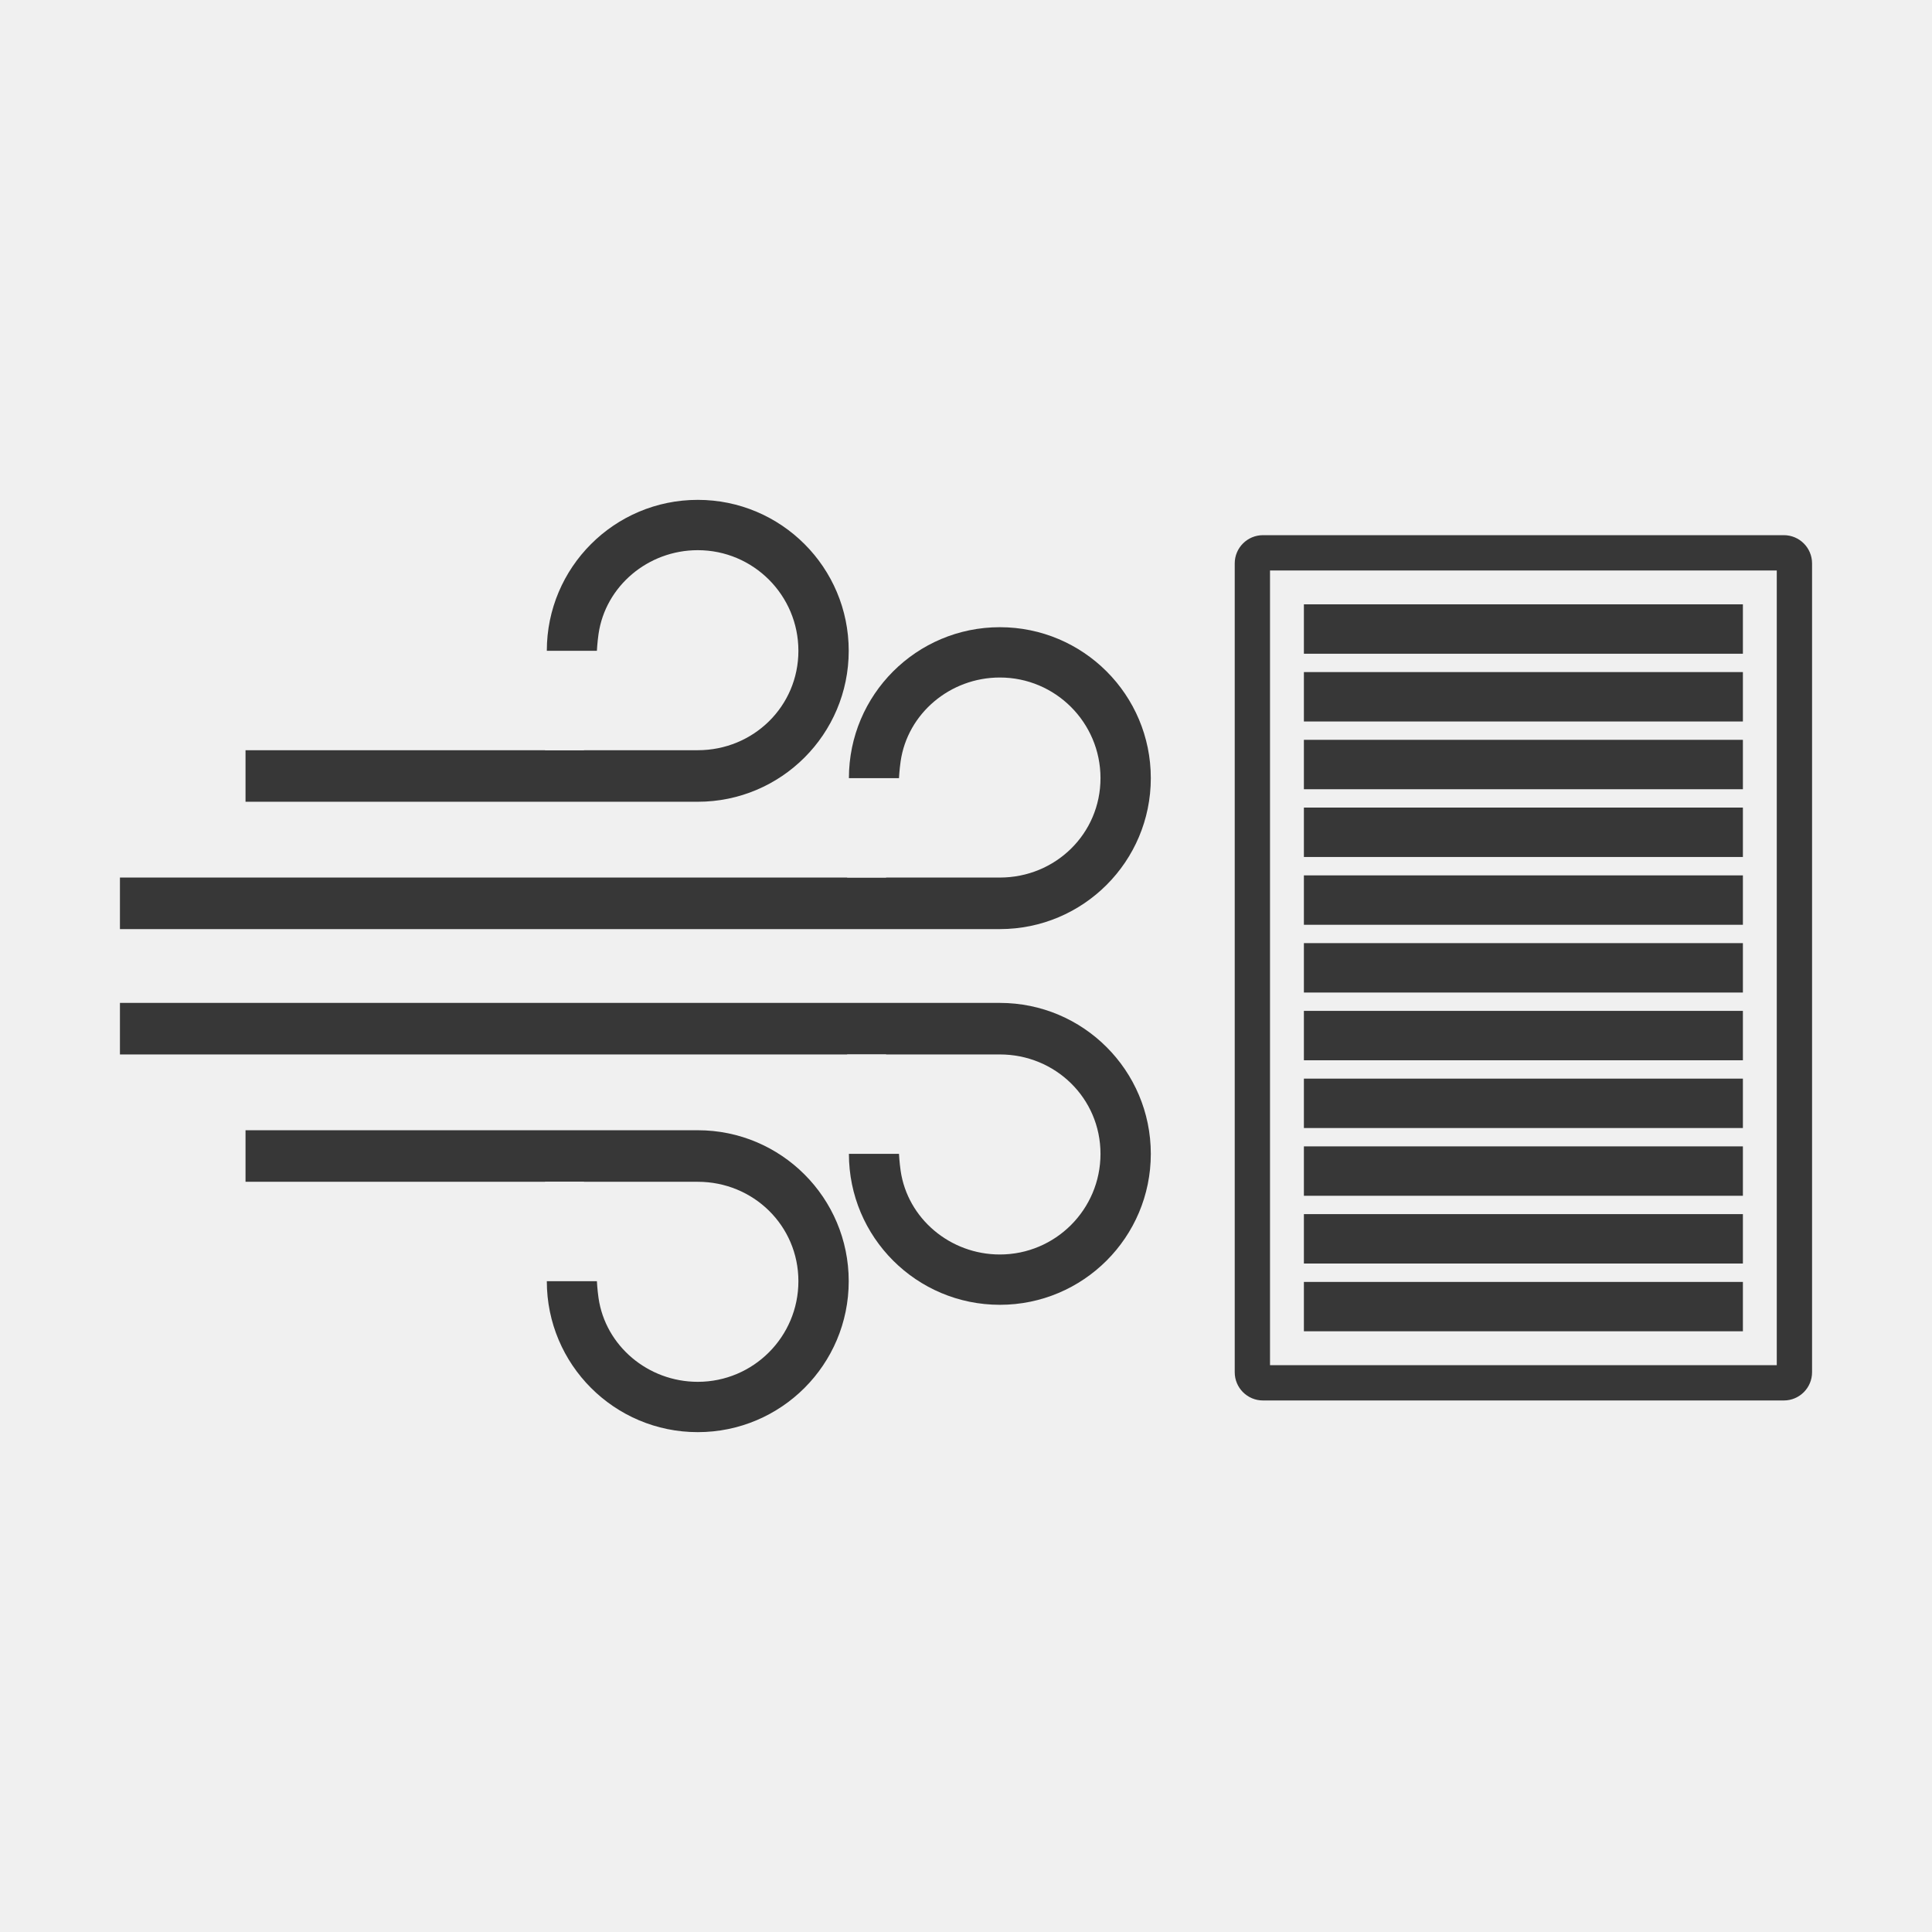
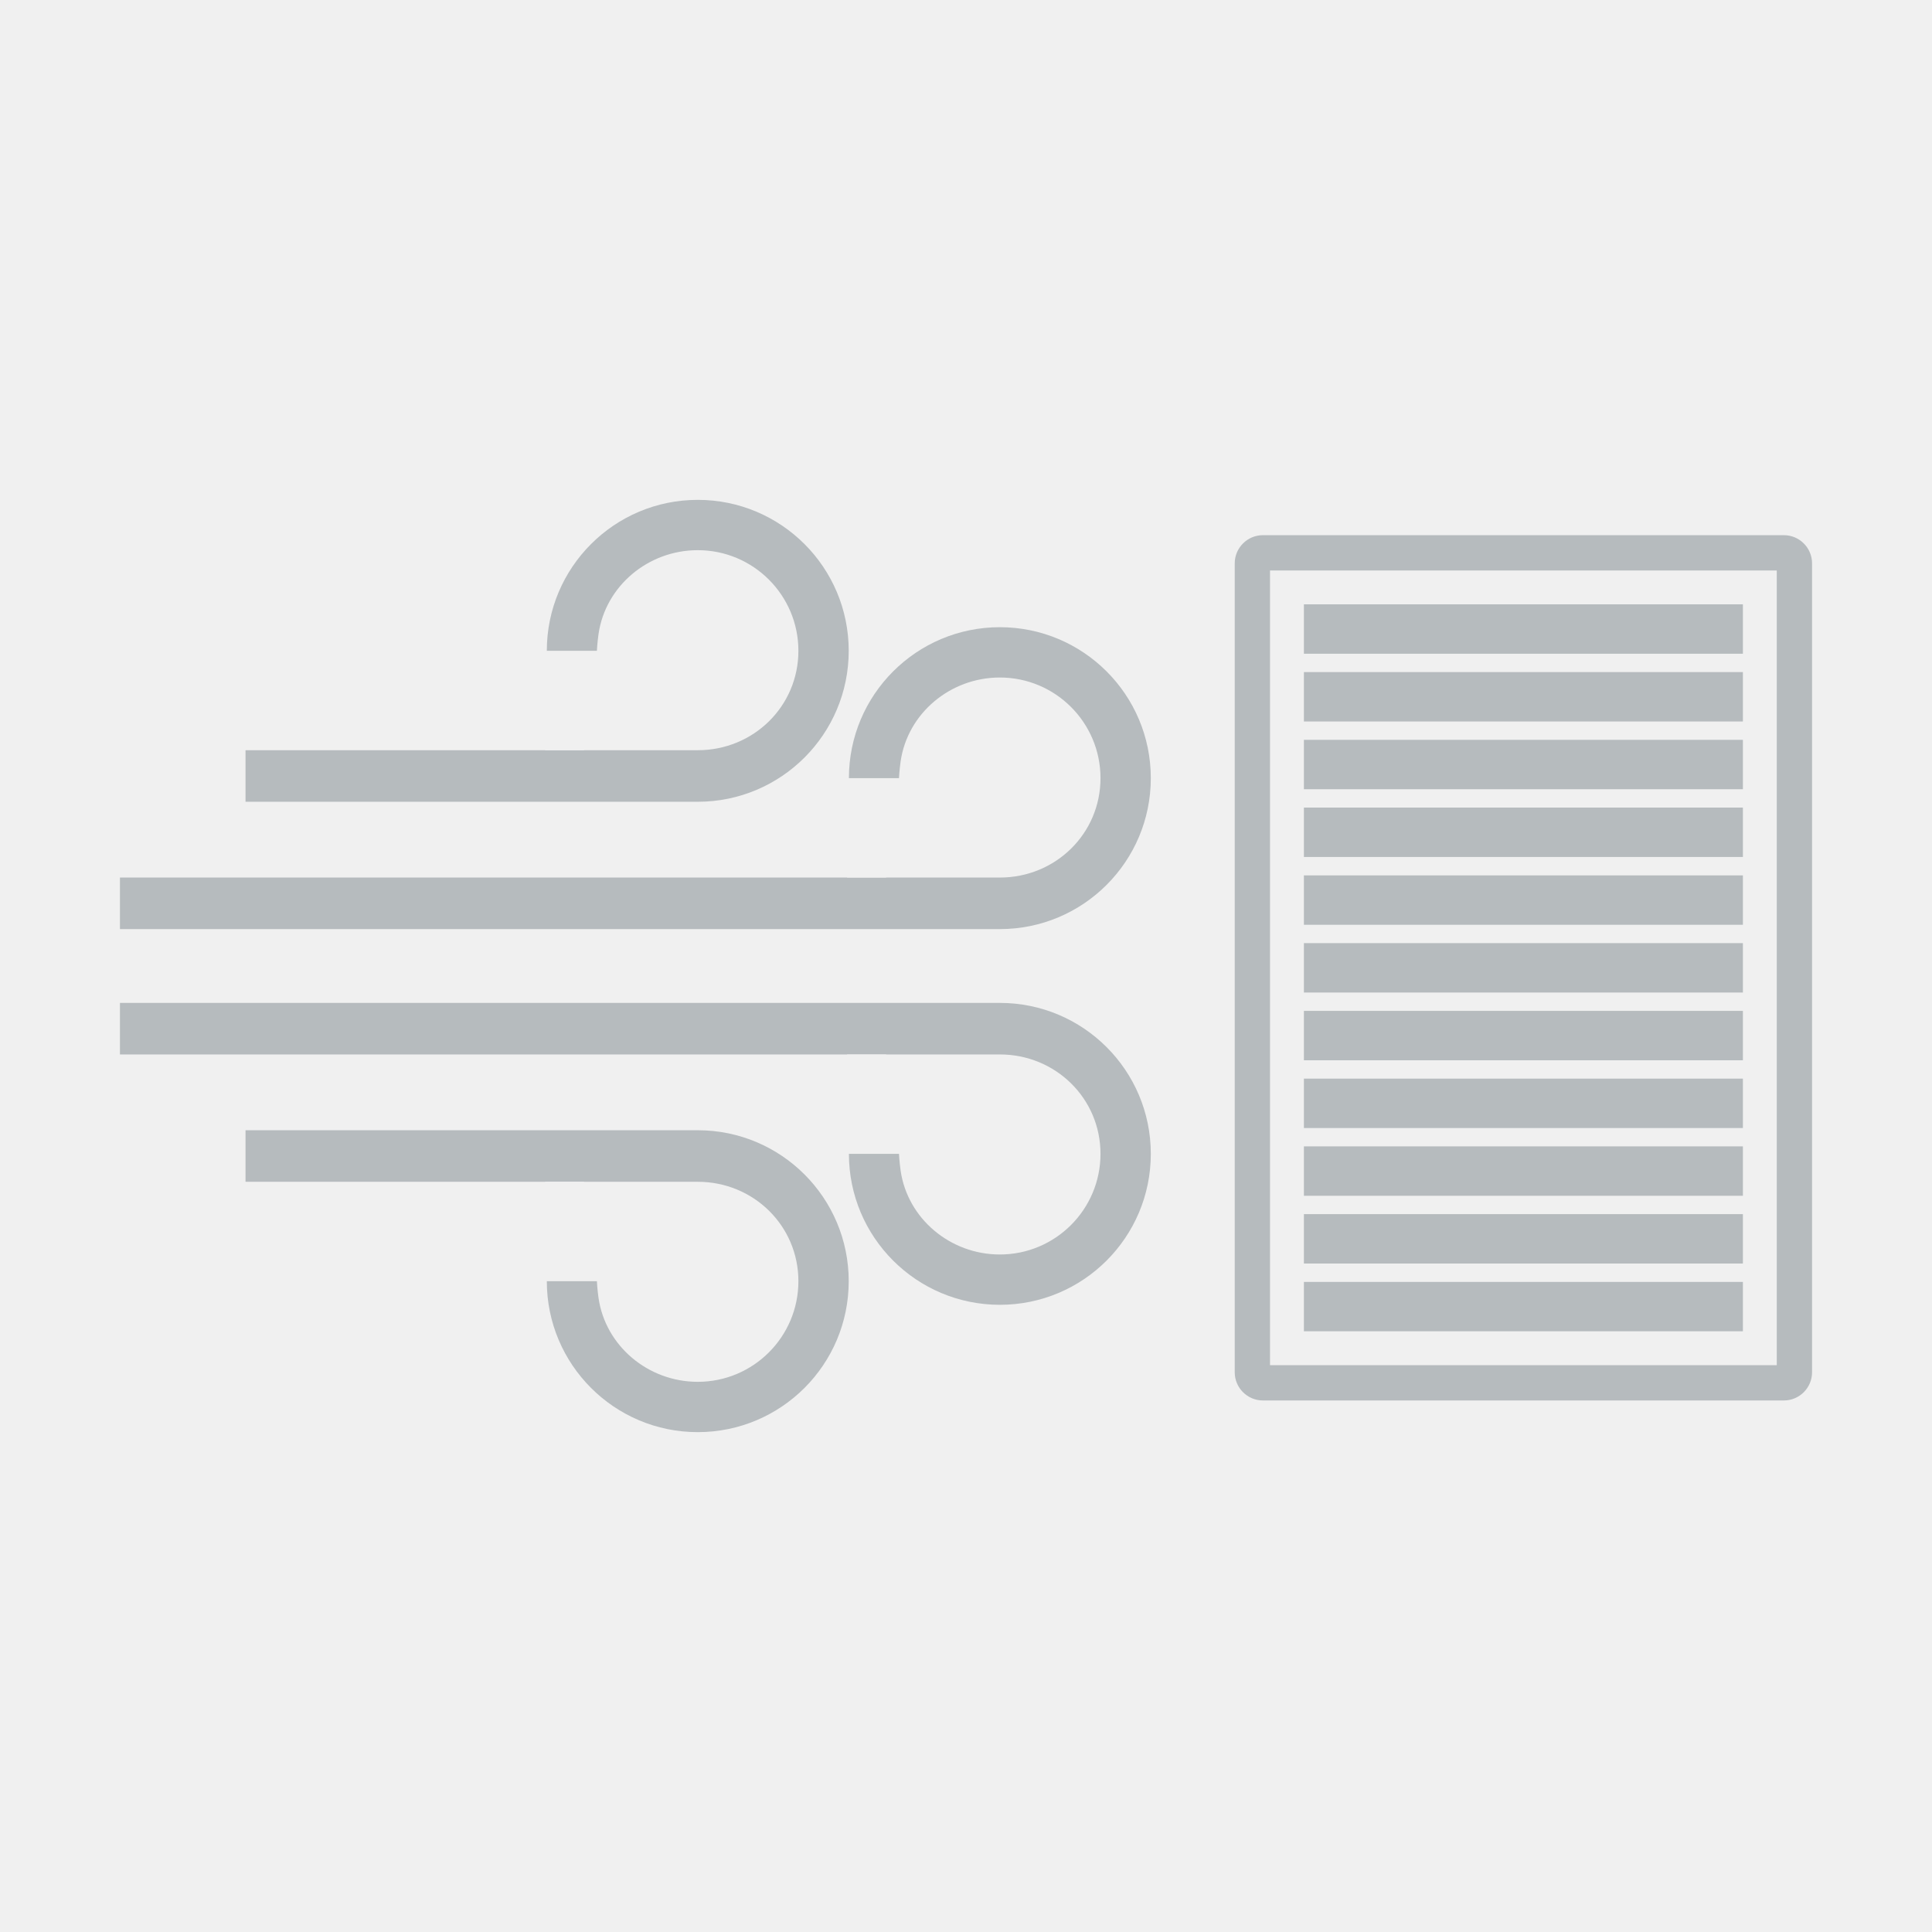
<svg xmlns="http://www.w3.org/2000/svg" width="550" height="550" version="1.1" id="svg126">
  <defs id="defs130">
    <mask id="_1-0">
      <g id="g221">
        <path d="M 0,0 H 550 V 325 H 0 Z" style="fill:#ffffff;stroke:none" id="path217" />
        <path d="m 277.968,191.055 c 15.822,0 28.648,12.476 28.648,28.298 0,15.822 -12.826,28.648 -28.648,28.648 -14.185,0 -26.279,-10.259 -28.247,-23.844 -0.347,-2.395 -0.471,-4.806 -0.471,-4.806 0,0 -14.917,0 -14.917,0 0,0 0.167,-28.297 0.167,-28.297 0,0 27.646,0 43.468,0 z" style="fill:#000000;fill-rule:nonzero;stroke:none" id="path219" />
      </g>
    </mask>
    <mask id="_1-9">
      <g id="g264">
        <path d="M 0,0 H 550 V 325 H 0 Z" style="fill:#ffffff;stroke:none" id="path260" />
        <path d="m 191.968,227.305 c 15.822,0 28.648,12.476 28.648,28.298 0,15.822 -12.826,28.648 -28.648,28.648 -14.185,0 -26.279,-10.259 -28.247,-23.844 -0.347,-2.395 -0.471,-4.806 -0.471,-4.806 0,0 -14.917,0 -14.917,0 0,0 0.167,-28.297 0.167,-28.297 0,0 27.646,0 43.468,0 z" style="fill:#000000;fill-rule:nonzero;stroke:none" id="path262" />
      </g>
    </mask>
    <mask id="_1-2">
      <g id="g307">
        <path d="M 0,0 H 550 V 325 H 0 Z" style="fill:#ffffff;stroke:none" id="path303" />
        <path d="m 277.968,140.695 c 15.822,0 28.648,-12.476 28.648,-28.298 0,-15.822 -12.826,-28.648 -28.648,-28.648 -14.185,0 -26.279,10.259 -28.247,23.844 -0.347,2.395 -0.471,4.806 -0.471,4.806 0,0 -14.917,0 -14.917,0 0,0 0.167,28.297 0.167,28.297 0,0 27.646,0 43.468,0 z" style="fill:#000000;fill-rule:nonzero;stroke:none" id="path305" />
      </g>
    </mask>
    <mask id="_1-3">
      <g id="g350">
        <path d="M 0,0 H 550 V 325 H 0 Z" style="fill:#ffffff;stroke:none" id="path346" />
        <path d="m 191.968,104.445 c 15.822,0 28.648,-12.476 28.648,-28.298 0,-15.822 -12.826,-28.648 -28.648,-28.648 -14.185,0 -26.279,10.259 -28.247,23.844 -0.347,2.395 -0.471,4.806 -0.471,4.806 0,0 -14.917,0 -14.917,0 0,0 0.167,28.297 0.167,28.297 0,0 27.646,0 43.468,0 z" style="fill:#000000;fill-rule:nonzero;stroke:none" id="path348" />
      </g>
    </mask>
  </defs>
  <mask id="_1">
    <g id="g122">
      <path d="M 0,0 H 550 V 325 H 0 Z" style="fill:#ffffff;stroke:none" id="path118" />
      <path d="m 354.875,279.513 c 0,0 0,-226.239 0,-226.239 0,0 144.263,0 144.263,0 0,0 0,226.239 0,226.239 0,0 -144.263,0 -144.263,0 z" style="fill:#000000;fill-rule:nonzero;stroke:none" id="path120" />
    </g>
  </mask>
-   <g id="g4030" transform="translate(6.672205,-115.8749)">
-     <path transform="translate(0,225)" id="Natty Air copy" style="fill:#373737;fill-rule:nonzero;stroke:none" mask="url(#_1)" d="m 344.829,281.522 c 0,0 0,-230.258 0,-230.258 0,-4.439 3.598,-8.037 8.037,-8.037 0,0 148.281,0 148.281,0 4.439,0 8.037,3.598 8.037,8.037 0,0 0,230.258 0,230.258 0,4.439 -3.598,8.037 -8.037,8.037 0,0 -148.281,0 -148.281,0 -4.439,0 -8.037,-3.598 -8.037,-8.037 z" />
-     <path id="Natty Air copy 2" style="fill:#373737;fill-rule:nonzero;stroke:none" d="m 364.519,494.869 c 0,0 0,-14.065 0,-14.065 0,0 124.974,0 124.974,0 0,0 0,14.065 0,14.065 0,0 -124.974,0 -124.974,0 z m 0,-19.289 c 0,0 0,-14.065 0,-14.065 0,0 124.974,0 124.974,0 0,0 0,14.065 0,14.065 0,0 -124.974,0 -124.974,0 z m 0,-19.289 c 0,0 0,-14.065 0,-14.065 0,0 124.974,0 124.974,0 0,0 0,14.065 0,14.065 0,0 -124.974,0 -124.974,0 z m 0,-19.289 c 0,0 0,-14.065 0,-14.065 0,0 124.974,0 124.974,0 0,0 0,14.065 0,14.065 0,0 -124.974,0 -124.974,0 z m 0,-19.289 c 0,0 0,-14.065 0,-14.065 0,0 124.974,0 124.974,0 0,0 0,14.065 0,14.065 0,0 -124.974,0 -124.974,0 z m 0,-19.289 c 0,0 0,-14.064 0,-14.064 0,0 124.974,0 124.974,0 0,0 0,14.064 0,14.064 0,0 -124.974,0 -124.974,0 z m 0,-19.288 c 0,0 0,-14.065 0,-14.065 0,0 124.974,0 124.974,0 0,0 0,14.065 0,14.065 0,0 -124.974,0 -124.974,0 z m 0,-19.289 c 0,0 0,-14.065 0,-14.065 0,0 124.974,0 124.974,0 0,0 0,14.065 0,14.065 0,0 -124.974,0 -124.974,0 z m 0,-19.289 c 0,0 0,-14.065 0,-14.065 0,0 124.974,0 124.974,0 0,0 0,14.065 0,14.065 0,0 -124.974,0 -124.974,0 z m 0,-19.289 c 0,0 0,-14.065 0,-14.065 0,0 124.974,0 124.974,0 0,0 0,14.065 0,14.065 0,0 -124.974,0 -124.974,0 z m 0,-19.289 c 0,0 0,-14.065 0,-14.065 0,0 124.974,0 124.974,0 0,0 0,14.065 0,14.065 0,0 -124.974,0 -124.974,0 z" />
-     <path id="Natty Air copy 3" style="fill:#373737;fill-rule:nonzero;stroke:none" mask="url(#_1-0)" d="m 277.968,262.325 c 23.733,0 42.972,-19.239 42.972,-42.972 0,-23.733 -19.239,-42.972 -42.972,-42.972 -23.733,0 -42.972,19.239 -42.972,42.972 0,23.733 19.239,42.972 42.972,42.972 z M 27.472,191.054 c 0,0 250.496,0 250.496,0 0,0 0,-14.673 0,-14.673 0,0 -250.496,0 -250.496,0 0,0 0,14.673 0,14.673 z" transform="translate(-4.04e-4,224.9998)" />
-     <path id="Natty Air copy 3-0" style="fill:#373737;fill-rule:nonzero;stroke:none" mask="url(#_1-9)" d="m 191.968,298.575 c 23.733,0 42.972,-19.239 42.972,-42.972 0,-23.733 -19.239,-42.972 -42.972,-42.972 -23.733,0 -42.972,19.239 -42.972,42.972 0,23.733 19.239,42.972 42.972,42.972 z M 63.222,227.304 c 0,0 128.746,0 128.746,0 0,0 0,-14.673 0,-14.673 0,0 -128.746,0 -128.746,0 0,0 0,14.673 0,14.673 z" transform="translate(-4.02e-4,224.9999)" />
-     <path id="Natty Air copy 3-5" style="fill:#373737;fill-rule:nonzero;stroke:none" mask="url(#_1-2)" d="m 277.968,69.425 c 23.733,0 42.972,19.239 42.972,42.972 0,23.733 -19.239,42.972 -42.972,42.972 -23.733,0 -42.972,-19.239 -42.972,-42.972 0,-23.733 19.239,-42.972 42.972,-42.972 z M 27.472,140.696 c 0,0 250.496,0 250.496,0 0,0 0,14.673 0,14.673 0,0 -250.496,0 -250.496,0 0,0 0,-14.673 0,-14.673 z" transform="translate(-4.04e-4,225.0001)" />
-     <path id="Natty Air copy 3-9" style="fill:#373737;fill-rule:nonzero;stroke:none" mask="url(#_1-3)" d="m 191.968,33.175 c 23.733,0 42.972,19.239 42.972,42.972 0,23.733 -19.239,42.972 -42.972,42.972 -23.733,0 -42.972,-19.239 -42.972,-42.972 0,-23.733 19.239,-42.972 42.972,-42.972 z M 63.222,104.446 c 0,0 128.746,0 128.746,0 0,0 0,14.673 0,14.673 0,0 -128.746,0 -128.746,0 0,0 0,-14.673 0,-14.673 z" transform="translate(-4.02e-4,225.0001)" />
+   <g id="g6215">
+     <path transform="translate(6.672205,109.1251)" id="Natty Air copy" style="fill:#b6bbbe;fill-rule:nonzero;stroke:none;fill-opacity:1" mask="url(#_1)" d="m 344.829,281.522 c 0,0 0,-230.258 0,-230.258 0,-4.439 3.598,-8.037 8.037,-8.037 0,0 148.281,0 148.281,0 4.439,0 8.037,3.598 8.037,8.037 0,0 0,230.258 0,230.258 0,4.439 -3.598,8.037 -8.037,8.037 0,0 -148.281,0 -148.281,0 -4.439,0 -8.037,-3.598 -8.037,-8.037 z" />
+     <path id="Natty Air copy 2" style="fill:#b6bbbe;fill-rule:nonzero;stroke:none;fill-opacity:1" d="m 371.191,378.994 c 0,0 0,-14.065 0,-14.065 0,0 124.974,0 124.974,0 0,0 0,14.065 0,14.065 0,0 -124.974,0 -124.974,0 z m 0,-19.289 c 0,0 0,-14.065 0,-14.065 0,0 124.974,0 124.974,0 0,0 0,14.065 0,14.065 0,0 -124.974,0 -124.974,0 z m 0,-19.289 c 0,0 0,-14.065 0,-14.065 0,0 124.974,0 124.974,0 0,0 0,14.065 0,14.065 0,0 -124.974,0 -124.974,0 z m 0,-19.289 c 0,0 0,-14.065 0,-14.065 0,0 124.974,0 124.974,0 0,0 0,14.065 0,14.065 0,0 -124.974,0 -124.974,0 z m 0,-19.289 c 0,0 0,-14.065 0,-14.065 0,0 124.974,0 124.974,0 0,0 0,14.065 0,14.065 0,0 -124.974,0 -124.974,0 z m 0,-19.289 c 0,0 0,-14.064 0,-14.064 0,0 124.974,0 124.974,0 0,0 0,14.064 0,14.064 0,0 -124.974,0 -124.974,0 z m 0,-19.288 c 0,0 0,-14.065 0,-14.065 0,0 124.974,0 124.974,0 0,0 0,14.065 0,14.065 0,0 -124.974,0 -124.974,0 z m 0,-19.289 c 0,0 0,-14.065 0,-14.065 0,0 124.974,0 124.974,0 0,0 0,14.065 0,14.065 0,0 -124.974,0 -124.974,0 z m 0,-19.289 c 0,0 0,-14.065 0,-14.065 0,0 124.974,0 124.974,0 0,0 0,14.065 0,14.065 0,0 -124.974,0 -124.974,0 z m 0,-19.289 c 0,0 0,-14.065 0,-14.065 0,0 124.974,0 124.974,0 0,0 0,14.065 0,14.065 0,0 -124.974,0 -124.974,0 z m 0,-19.289 c 0,0 0,-14.065 0,-14.065 0,0 124.974,0 124.974,0 0,0 0,14.065 0,14.065 0,0 -124.974,0 -124.974,0 z" />
+     <path id="Natty Air copy 3" style="fill:#b6bbbe;fill-rule:nonzero;stroke:none;fill-opacity:1" mask="url(#_1-0)" d="m 277.968,262.325 c 23.733,0 42.972,-19.239 42.972,-42.972 0,-23.733 -19.239,-42.972 -42.972,-42.972 -23.733,0 -42.972,19.239 -42.972,42.972 0,23.733 19.239,42.972 42.972,42.972 z M 27.472,191.054 c 0,0 250.496,0 250.496,0 0,0 0,-14.673 0,-14.673 0,0 -250.496,0 -250.496,0 0,0 0,14.673 0,14.673 z" transform="translate(6.671801,109.1249)" />
+     <path id="Natty Air copy 3-0" style="fill:#b6bbbe;fill-rule:nonzero;stroke:none;fill-opacity:1" mask="url(#_1-9)" d="m 191.968,298.575 c 23.733,0 42.972,-19.239 42.972,-42.972 0,-23.733 -19.239,-42.972 -42.972,-42.972 -23.733,0 -42.972,19.239 -42.972,42.972 0,23.733 19.239,42.972 42.972,42.972 z M 63.222,227.304 c 0,0 128.746,0 128.746,0 0,0 0,-14.673 0,-14.673 0,0 -128.746,0 -128.746,0 0,0 0,14.673 0,14.673 z" transform="translate(6.671803,109.1249)" />
+     <path id="Natty Air copy 3-5" style="fill:#b6bbbe;fill-rule:nonzero;stroke:none;fill-opacity:1" mask="url(#_1-2)" d="m 277.968,69.425 c 23.733,0 42.972,19.239 42.972,42.972 0,23.733 -19.239,42.972 -42.972,42.972 -23.733,0 -42.972,-19.239 -42.972,-42.972 0,-23.733 19.239,-42.972 42.972,-42.972 z M 27.472,140.696 c 0,0 250.496,0 250.496,0 0,0 0,14.673 0,14.673 0,0 -250.496,0 -250.496,0 0,0 0,-14.673 0,-14.673 z" transform="translate(6.671801,109.1251)" />
+     <path id="Natty Air copy 3-9" style="fill:#b6bbbe;fill-rule:nonzero;stroke:none;fill-opacity:1" mask="url(#_1-3)" d="m 191.968,33.175 c 23.733,0 42.972,19.239 42.972,42.972 0,23.733 -19.239,42.972 -42.972,42.972 -23.733,0 -42.972,-19.239 -42.972,-42.972 0,-23.733 19.239,-42.972 42.972,-42.972 z M 63.222,104.446 c 0,0 128.746,0 128.746,0 0,0 0,14.673 0,14.673 0,0 -128.746,0 -128.746,0 0,0 0,-14.673 0,-14.673 z" transform="translate(6.671803,109.1251)" />
  </g>
</svg>
